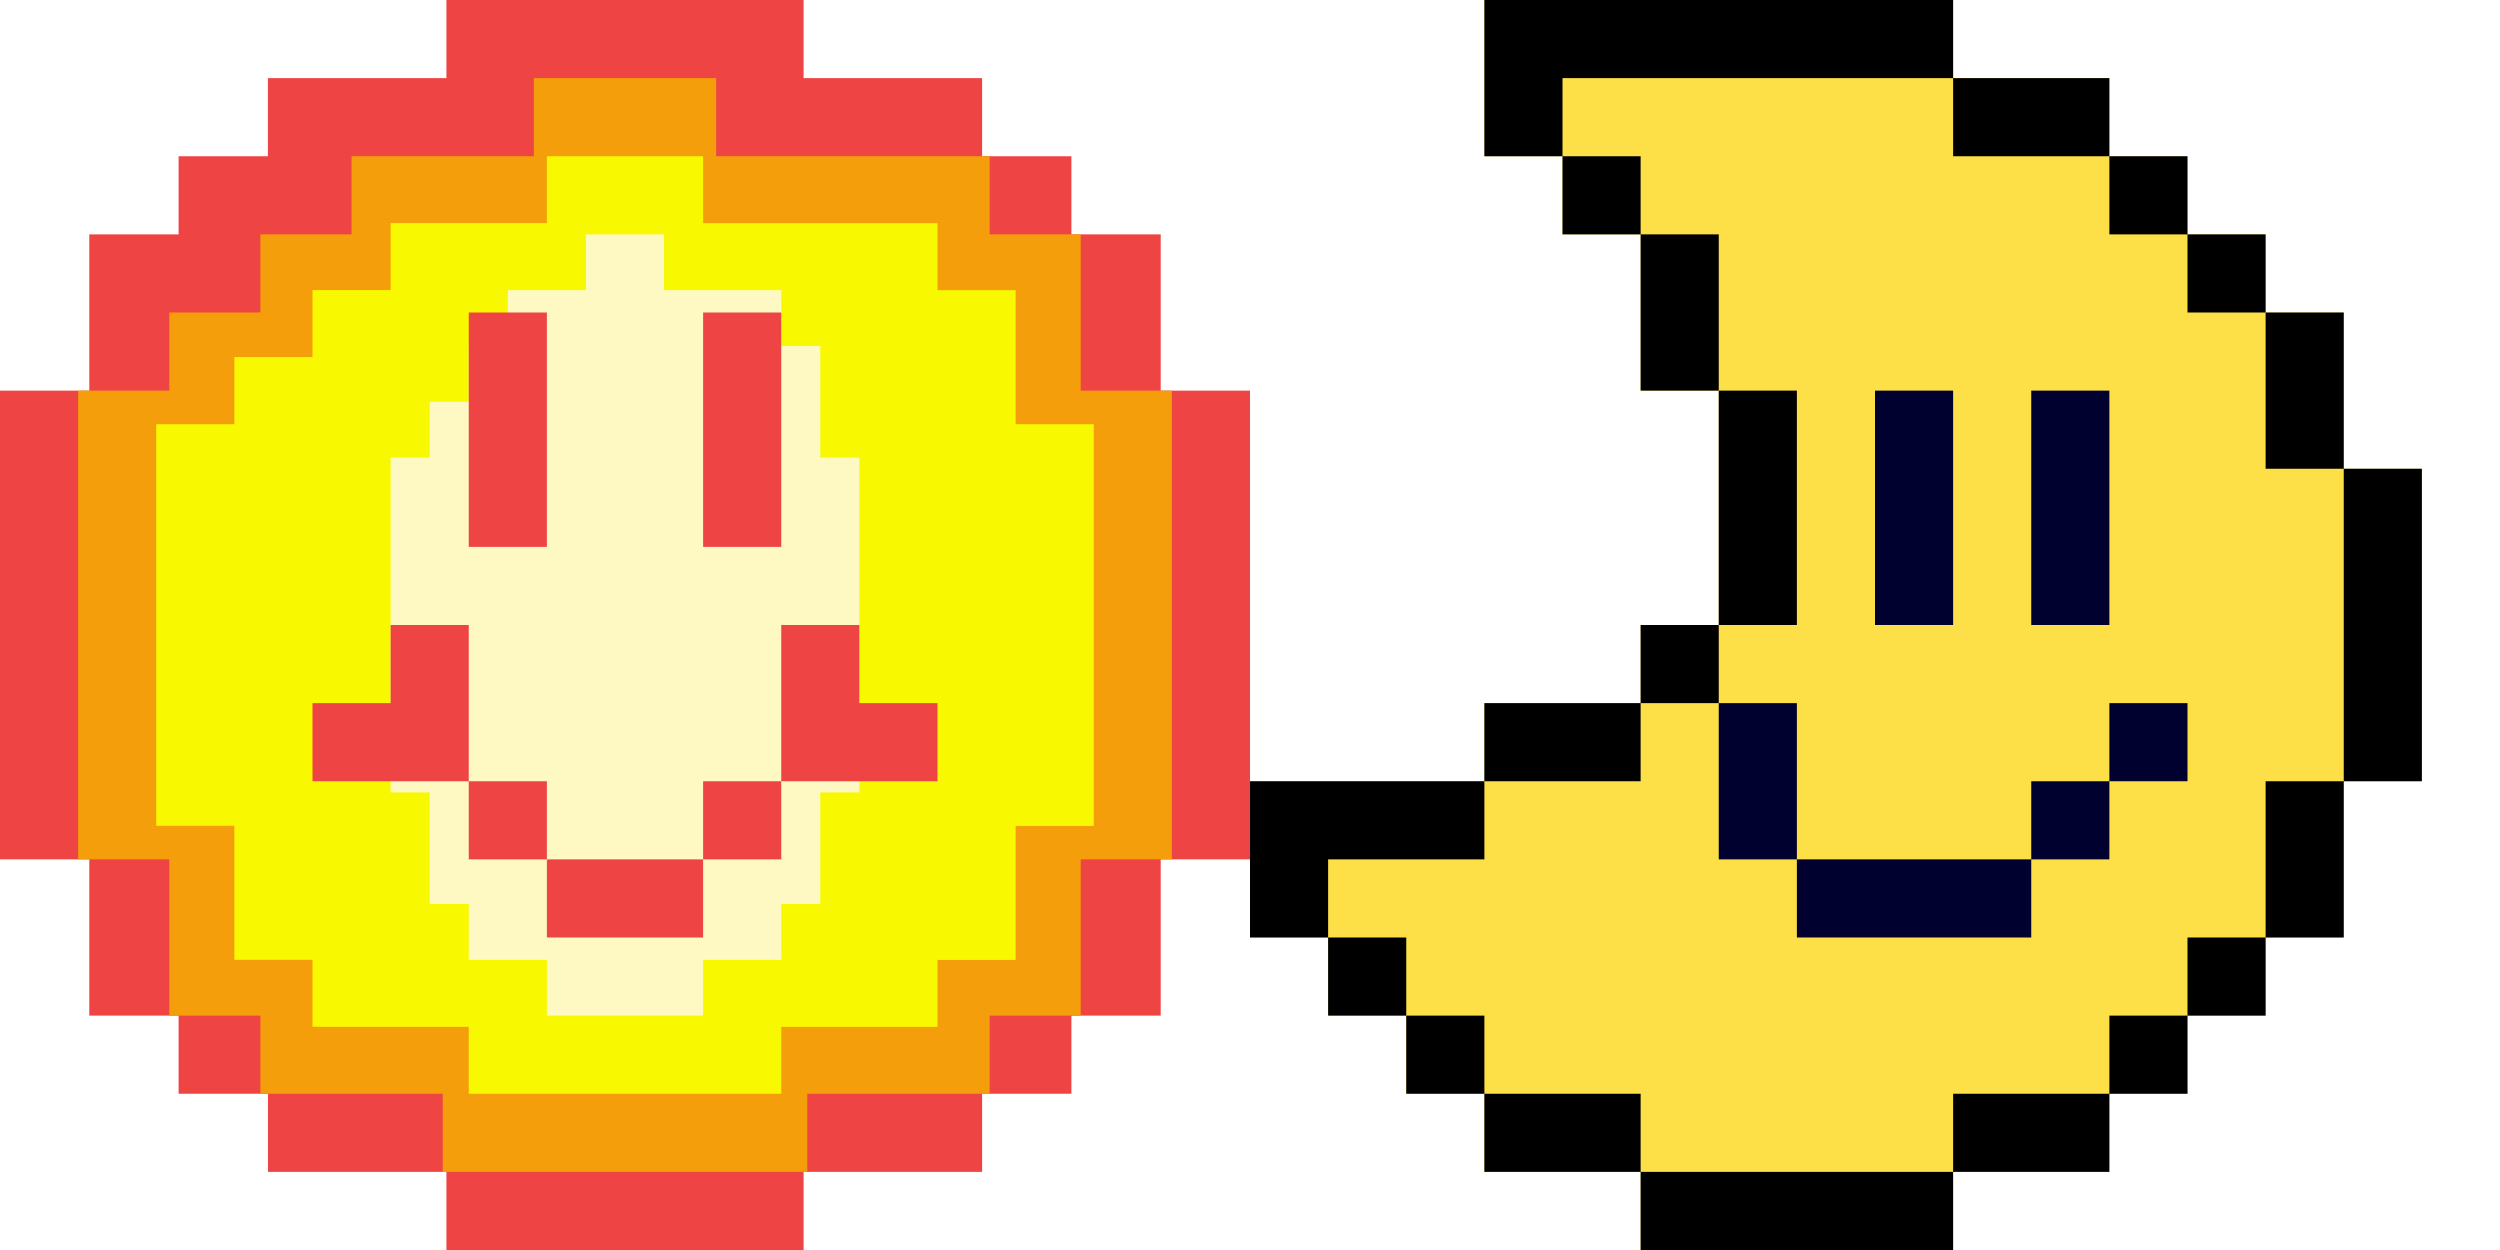
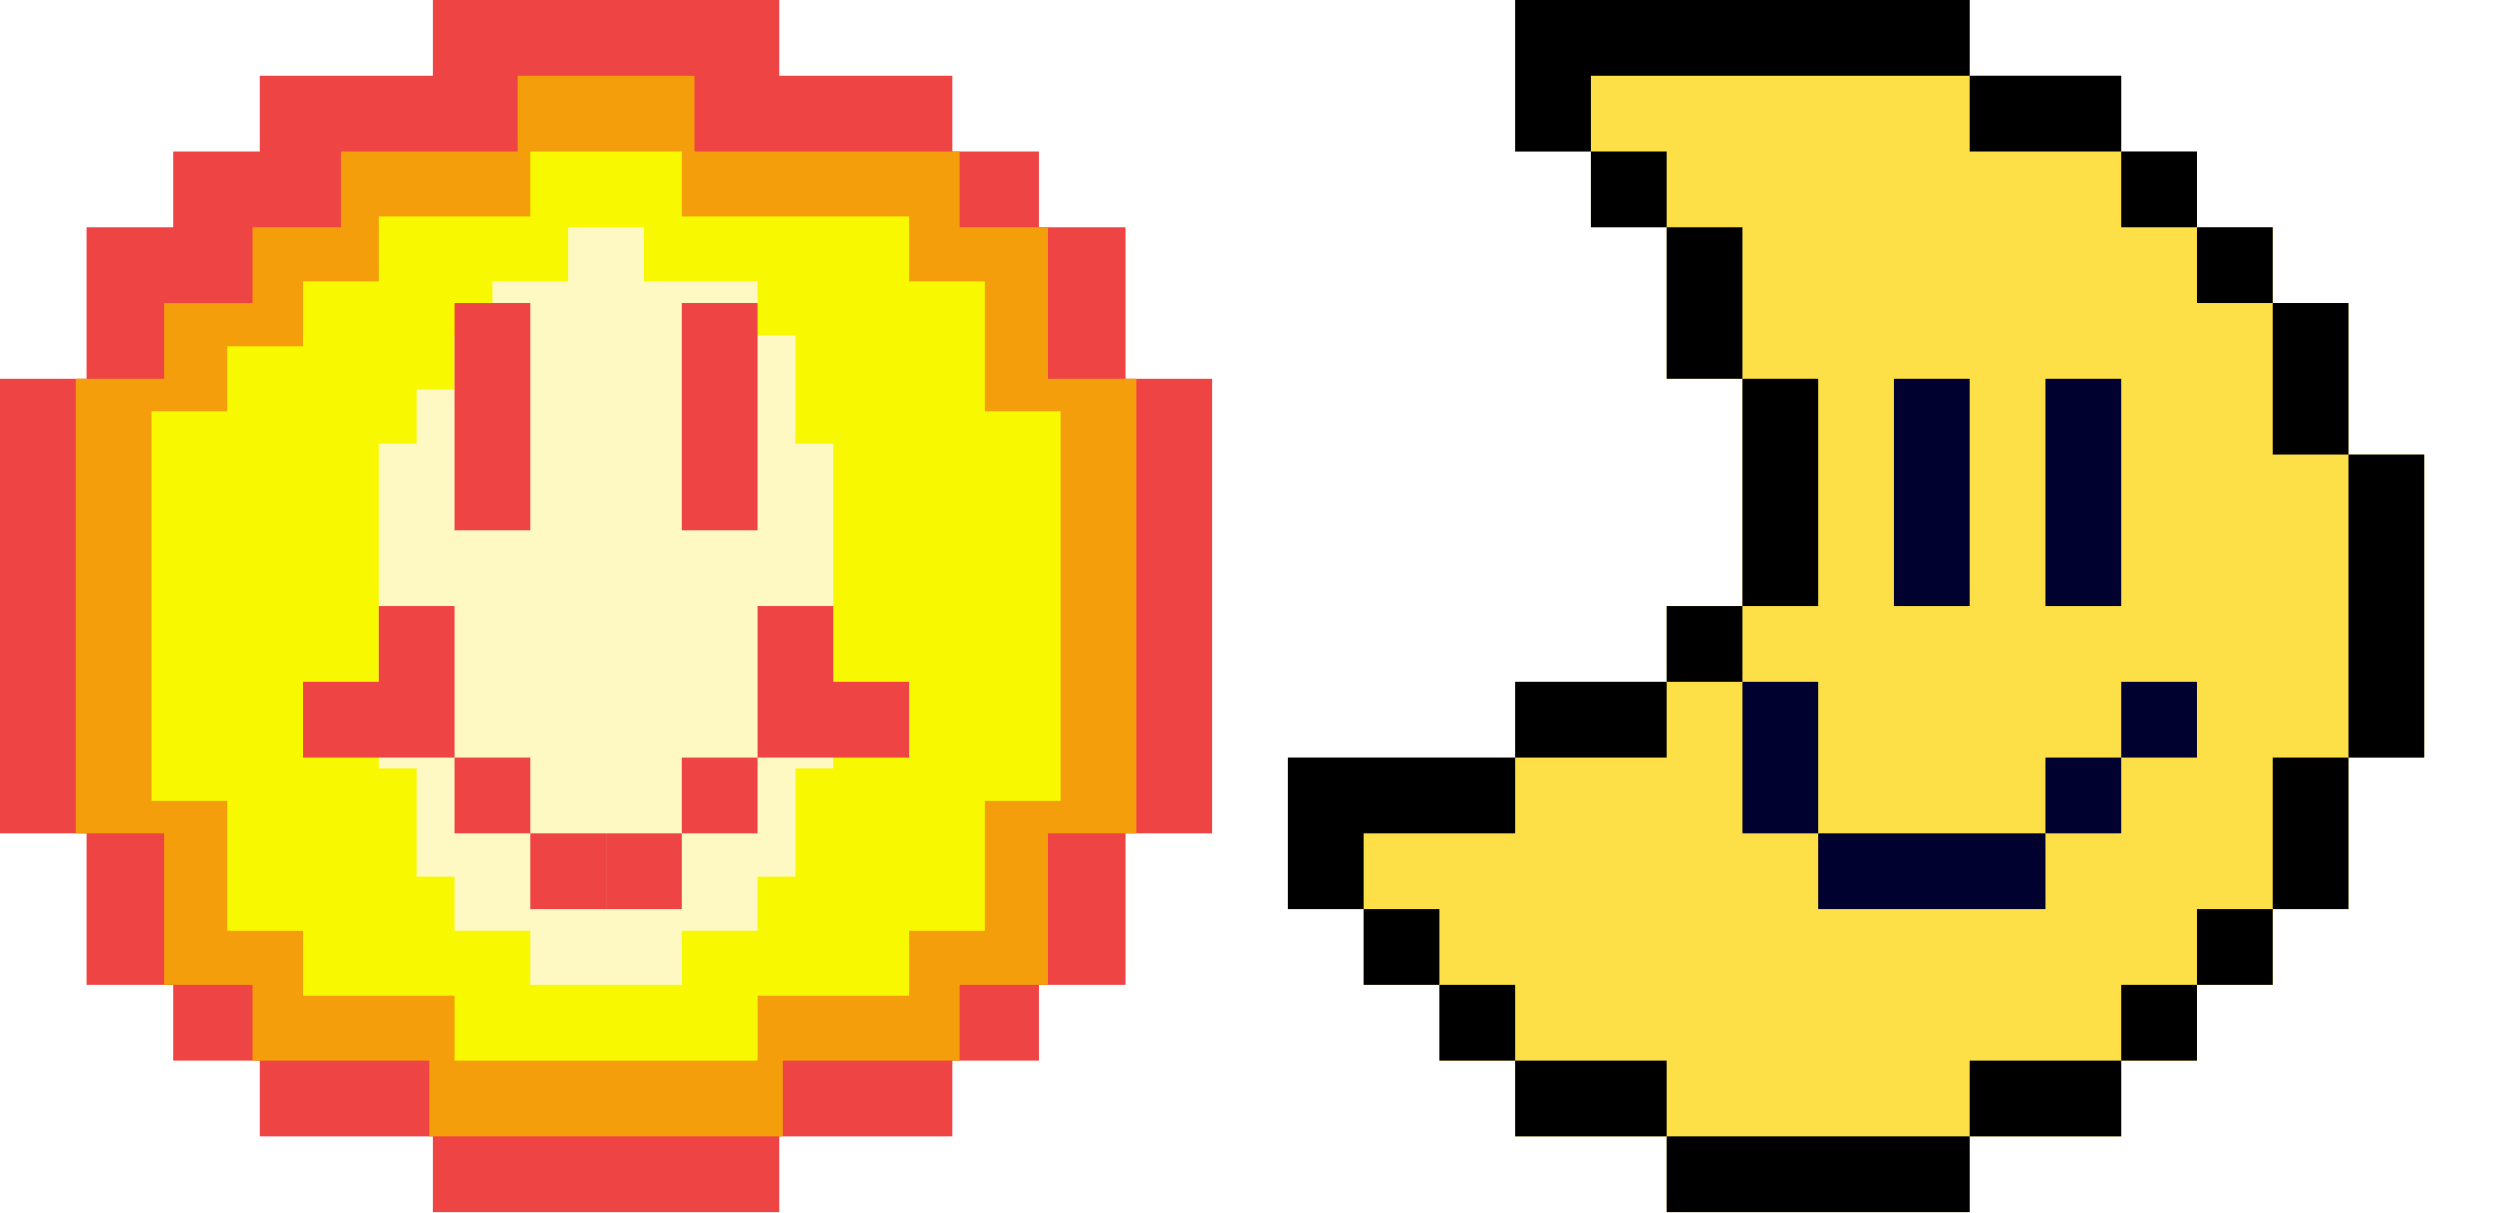
- <svg xmlns="http://www.w3.org/2000/svg" width="32" height="16" fill="none" viewBox="0 0 32 16">
-   <path fill="#EF4444" d="M0 11V5h1.143V3h1.143V2h1.143V1h2.285V0h4.572v1h2.285v1h1.143v1h1.143v2H16v6h-1.143v2h-1.143v1h-1.143v1h-2.285v1H5.714v-1H3.43v-1H2.286v-1H1.143v-2H0Z" />
-   <path fill="#F59E0B" d="M1 5h1.167V4h1.166V3H4.5V2h2.333V1h2.334v1h3.5v1h1.166v2H15v6h-1.167v2h-1.166v1h-2.334v1H5.667v-1H3.333v-1H2.167v-2H1V5Z" />
-   <path fill="#F8F800" d="M2 10.571V5.43h1V4.57h1v-.857h1v-.857h2V2h2v.857h3v.857h1V5.43h1v5.142h-1v1.715h-1v.857h-2V14H6v-.857H4v-.857H3V10.57H2Z" />
-   <path fill="#FEF9C3" d="M5 10.143V5.857h.5v-.714H6v-.714h.5v-.715h1V3h1v.714H10v.715h.5v1.428h.5v4.286h-.5v1.428H10v.715H9V13H7v-.714H6v-.715h-.5v-1.428H5Z" />
-   <path fill="#EF4444" d="M5 9V8h1v2H4V9h1ZM11 9V8h-1v2h2V9h-1ZM6 10h1v1H6zM10 10H9v1h1zM7 11h1v1H7zM9 11H8v1h1zM6 7V4h1v3H6ZM9 7V4h1v3H9Z" />
-   <path fill="#FDE047" d="M19 0v2h1v1h1v2h1v3h-1v1h-2v1h-3v2h1v1h1v1h1v1h2v1h4v-1h2v-1h1v-1h1v-1h1v-2h1V6h-1V4h-1V3h-1V2h-1V1h-2V0h-6Z" />
-   <path fill="#000" d="M20 1v1h-1V0h6v1h-5ZM25 1h2v1h-2zM27 2h1v1h-1zM28 3h1v1h-1zM29 4h1v2h-1zM30 6h1v4h-1zM29 10h1v2h-1zM28 12h1v1h-1zM27 13h1v1h-1zM25 14h2v1h-2zM21 15h4v1h-4zM19 14h2v1h-2zM18 13h1v1h-1zM17 12h1v1h-1zM16 12h1v-1h2v-1h-3v2ZM19 9h2v1h-2zM21 8h1v1h-1zM22 5h1v3h-1zM21 3h1v2h-1zM20 2h1v1h-1z" />
-   <path fill="#00012F" d="M24 5h1v3h-1zM26 5h1v3h-1zM22 9h1v2h-1zM23 11h3v1h-3zM26 10h1v1h-1zM27 9h1v1h-1z" />
+ <svg xmlns="http://www.w3.org/2000/svg" width="33" height="16" viewBox="0 0 33 16" fill="none">
+   <path d="M0 11V5H1.143V3H2.286V2H3.429V1H5.714V0H10.286V1H12.571V2H13.714V3H14.857V5H16V11H14.857V13H13.714V14H12.571V15H10.286V16H5.714V15H3.429V14H2.286V13H1.143V11H0Z" fill="#EF4444" />
+   <path d="M1 5H2.167V4H3.333V3H4.5V2H6.833V1H9.167V2H12.667V3H13.833V5H15V11H13.833V13H12.667V14H10.333V15H5.667V14H3.333V13H2.167V11H1V5Z" fill="#F59E0B" />
+   <path d="M2 10.571V5.429H3V4.571H4V3.714H5V2.857H7V2H9V2.857H12V3.714H13V5.429H14V10.571H13V12.286H12V13.143H10V14H6V13.143H4V12.286H3V10.571H2Z" fill="#F8F800" />
+   <path d="M5 10.143V5.857H5.5V5.143H6V4.429H6.5V3.714H7.5V3H8.5V3.714H10V4.429H10.5V5.857H11V10.143H10.5V11.571H10V12.286H9V13H7V12.286H6V11.571H5.5V10.143H5Z" fill="#FEF9C3" />
+   <path d="M5 9V8H6V10H4V9H5Z" fill="#EF4444" />
+   <path d="M11 9V8H10V10H12V9H11Z" fill="#EF4444" />
+   <rect x="6" y="10" width="1" height="1" fill="#EF4444" />
+   <rect width="1" height="1" transform="matrix(-1 0 0 1 10 10)" fill="#EF4444" />
+   <rect x="7" y="11" width="1" height="1" fill="#EF4444" />
+   <rect width="1" height="1" transform="matrix(-1 0 0 1 9 11)" fill="#EF4444" />
+   <path d="M6 7V4H7V7H6Z" fill="#EF4444" />
+   <path d="M9 7V4H10V7H9Z" fill="#EF4444" />
+   <path d="M20 0V2H21V3H22V5H23V8H22V9H20V10H17V12H18V13H19V14H20V15H22V16H26V15H28V14H29V13H30V12H31V10H32V6H31V4H30V3H29V2H28V1H26V0H20Z" fill="#FDE047" />
+   <path d="M21 1V2H20V0H26V1H21Z" fill="black" />
+   <rect x="26" y="1" width="2" height="1" fill="black" />
+   <rect x="28" y="2" width="1" height="1" fill="black" />
+   <rect x="29" y="3" width="1" height="1" fill="black" />
+   <rect x="30" y="4" width="1" height="2" fill="black" />
+   <rect x="31" y="6" width="1" height="4" fill="black" />
+   <rect x="30" y="10" width="1" height="2" fill="black" />
+   <rect x="29" y="12" width="1" height="1" fill="black" />
+   <rect x="28" y="13" width="1" height="1" fill="black" />
+   <rect x="26" y="14" width="2" height="1" fill="black" />
+   <rect x="22" y="15" width="4" height="1" fill="black" />
+   <rect x="20" y="14" width="2" height="1" fill="black" />
+   <rect x="19" y="13" width="1" height="1" fill="black" />
+   <rect x="18" y="12" width="1" height="1" fill="black" />
+   <path d="M17 12H18V11H20V10H17V12Z" fill="black" />
+   <rect x="20" y="9" width="2" height="1" fill="black" />
+   <rect x="22" y="8" width="1" height="1" fill="black" />
+   <rect x="23" y="5" width="1" height="3" fill="black" />
+   <rect x="22" y="3" width="1" height="2" fill="black" />
+   <rect x="21" y="2" width="1" height="1" fill="black" />
+   <rect x="25" y="5" width="1" height="3" fill="#00012F" />
+   <rect x="27" y="5" width="1" height="3" fill="#00012F" />
+   <rect x="23" y="9" width="1" height="2" fill="#00012F" />
+   <rect x="24" y="11" width="3" height="1" fill="#00012F" />
+   <rect x="27" y="10" width="1" height="1" fill="#00012F" />
+   <rect x="28" y="9" width="1" height="1" fill="#00012F" />
</svg>
